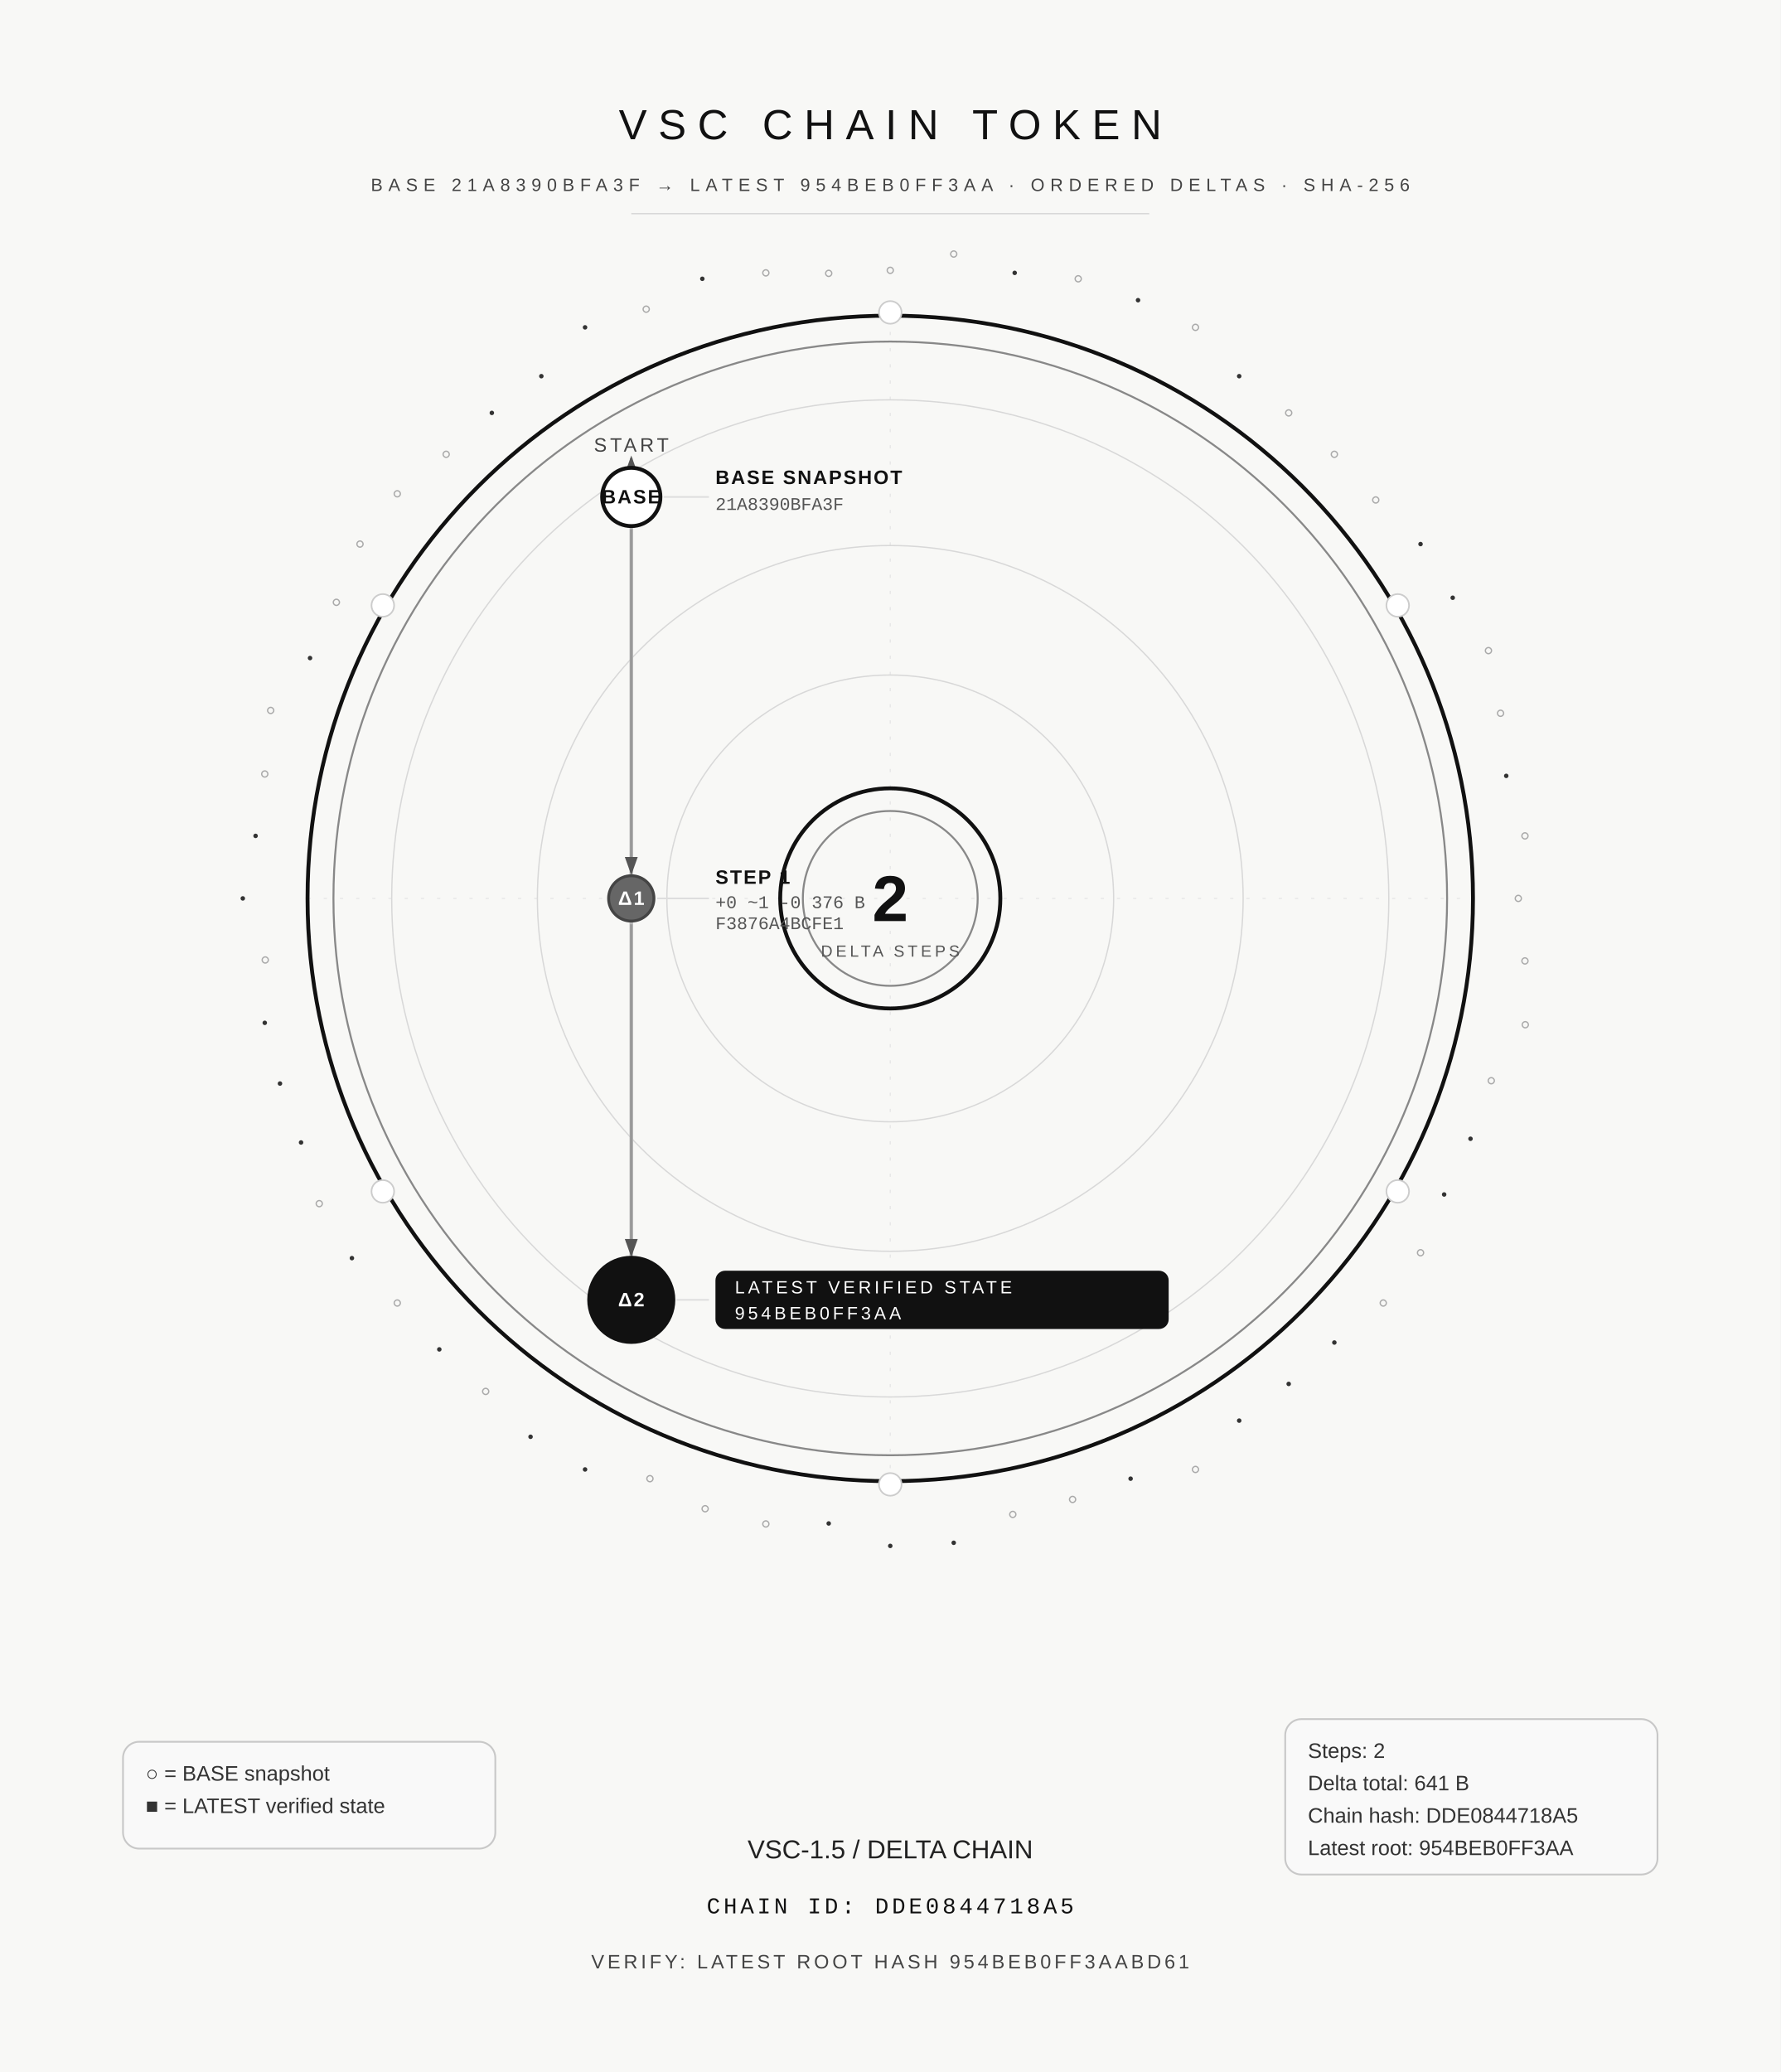
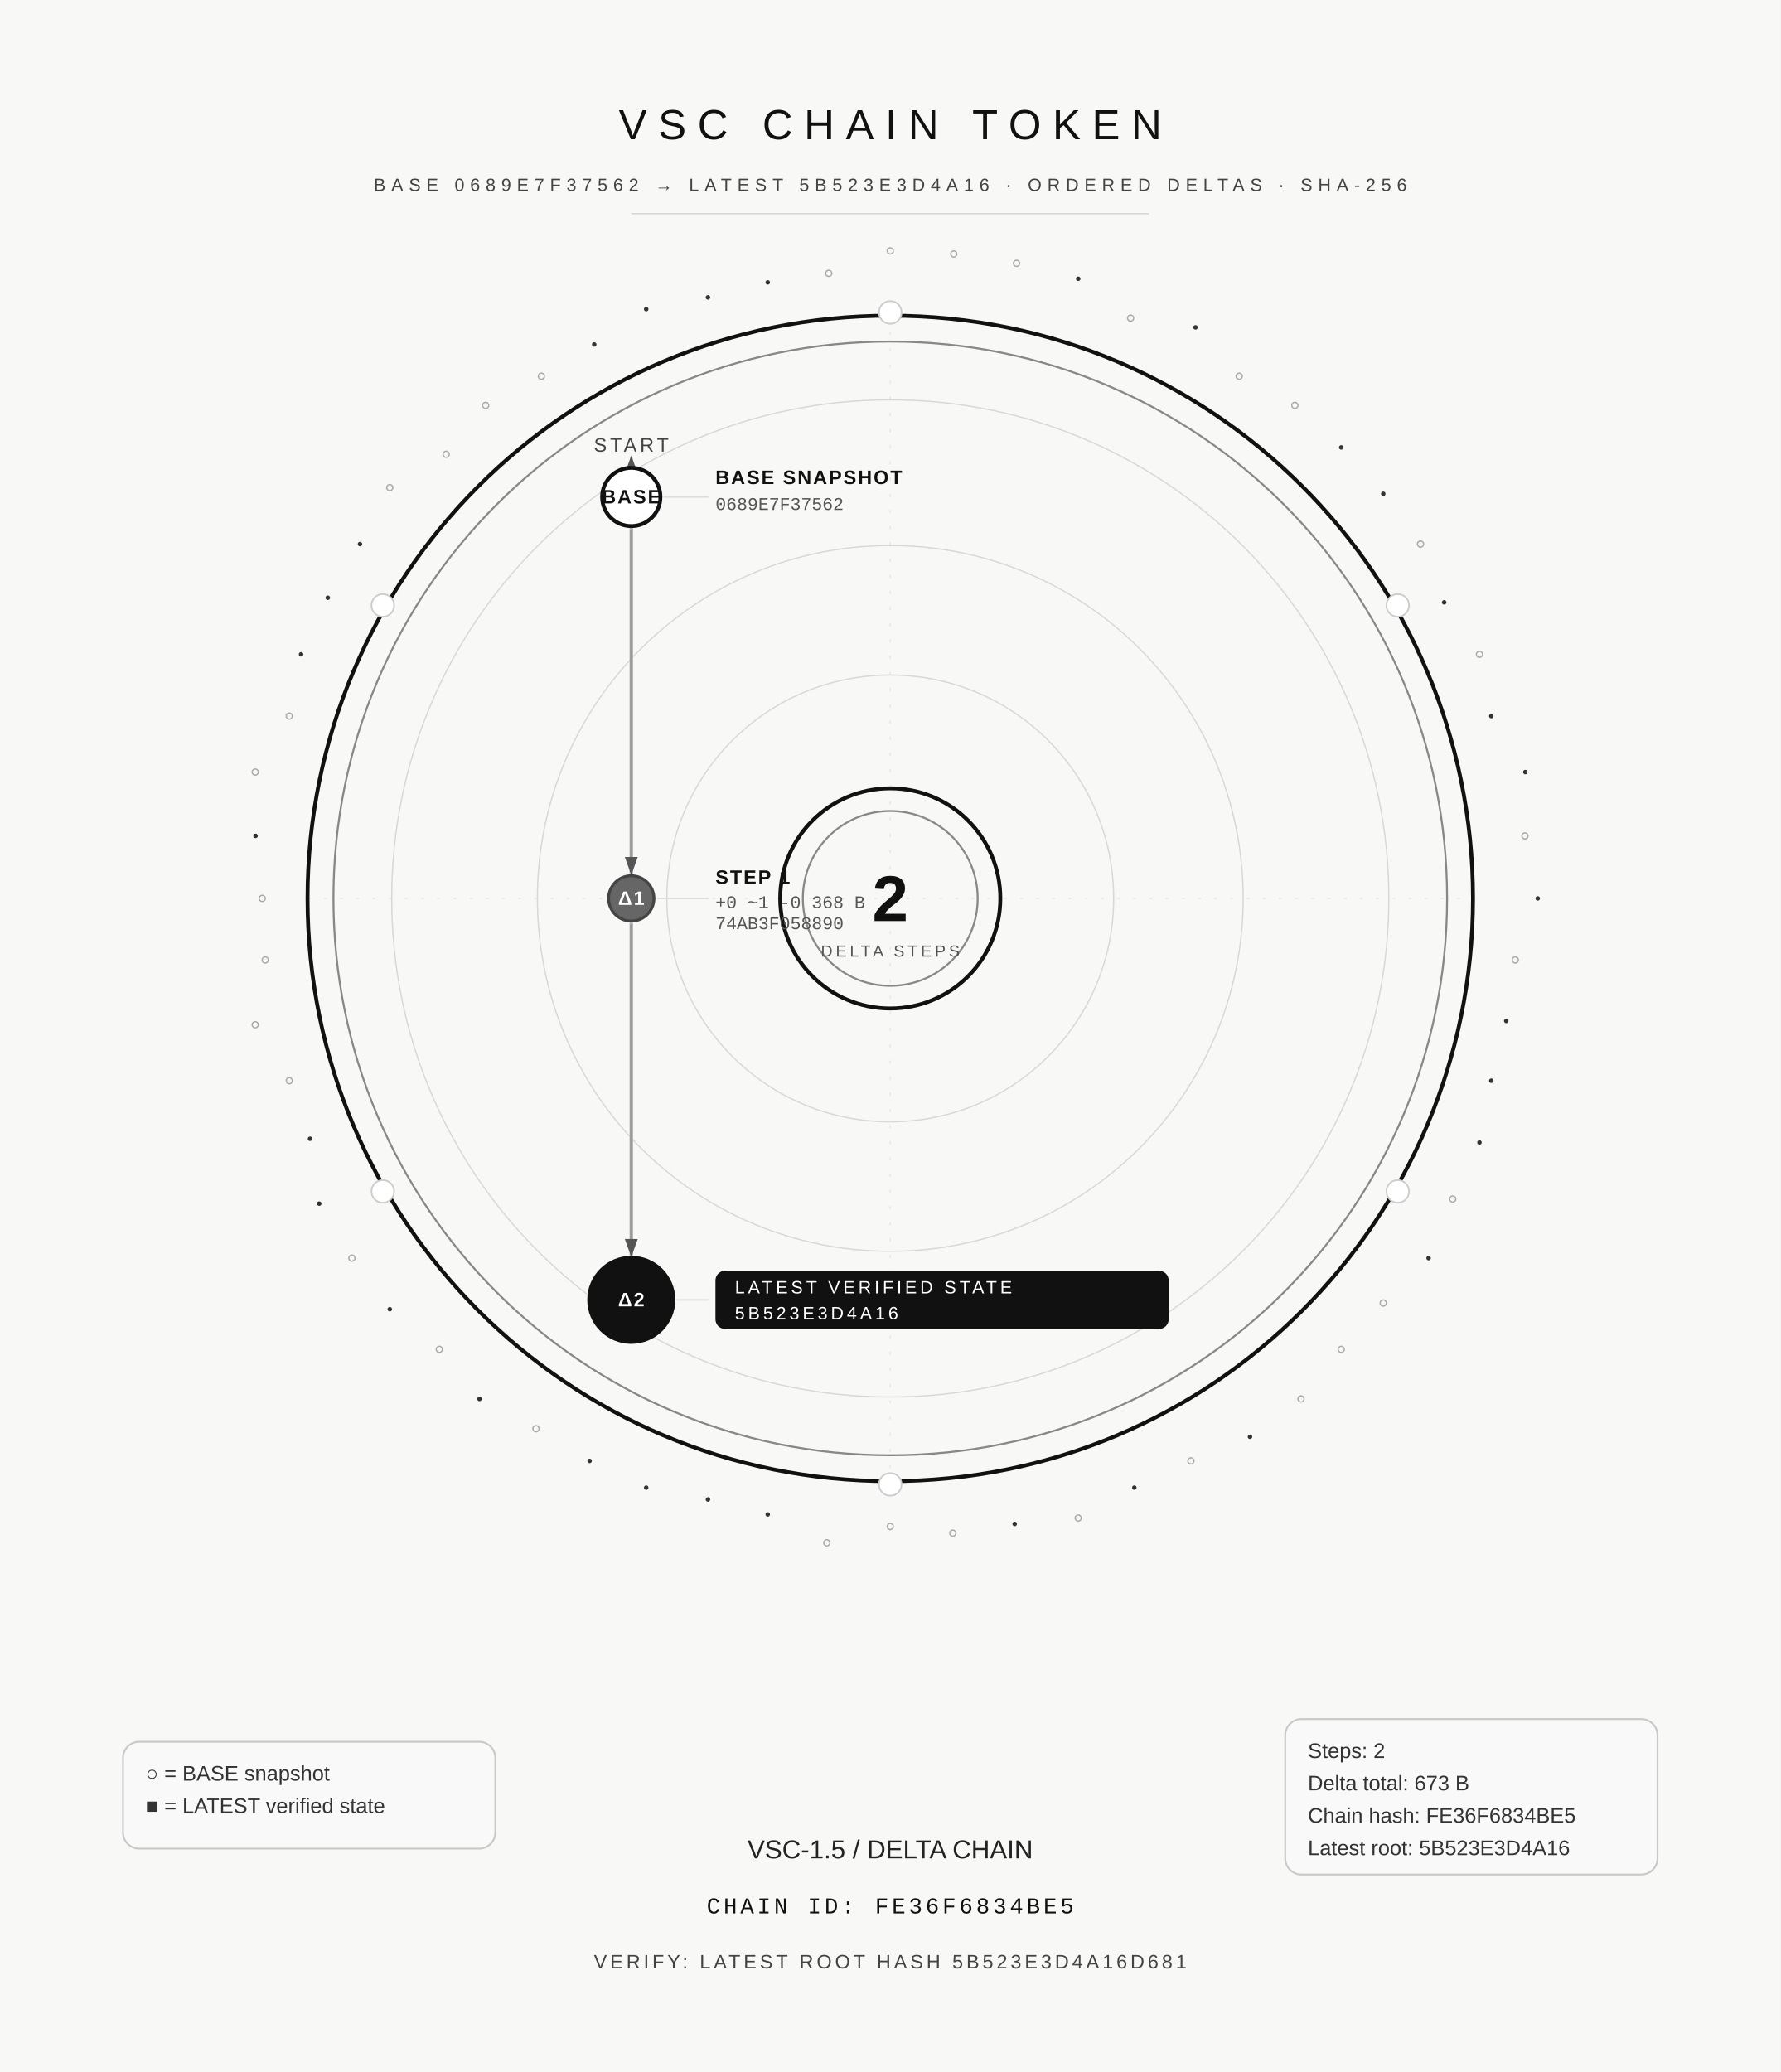
<svg xmlns="http://www.w3.org/2000/svg" width="1100" height="1280" viewBox="0 0 1100 1280">
  <defs>
    <style>
      .bg            { fill: #f8f8f6; }
      .line-strong   { stroke: #111; stroke-width: 2.4; fill: none; }
      .line-mid      { stroke: #888; stroke-width: 1.2; fill: none; }
      .line-soft     { stroke: #d8d8d8; stroke-width: 0.8; fill: none; }
      .text-title    { font-family: Arial, Helvetica, sans-serif; font-size: 26px; letter-spacing: 7px; fill: #111; }
      .text-subtitle { font-family: Arial, Helvetica, sans-serif; font-size: 11px; letter-spacing: 3.5px; fill: #444; }
      .text-small    { font-family: Arial, Helvetica, sans-serif; font-size: 13px; fill: #333; }
      .text-medium   { font-family: Arial, Helvetica, sans-serif; font-size: 16px; fill: #222; }
      .text-meta     { font-family: Arial, Helvetica, sans-serif; font-size: 12px; letter-spacing: 2px; fill: #444; }
      .text-id       { font-family: 'Courier New', monospace; font-size: 14px; letter-spacing: 2px; fill: #111; }
      .text-node-label { font-family: Arial, Helvetica, sans-serif; font-size: 12px; font-weight: 700; letter-spacing: 1px; fill: #fff; }
      .text-node-label-base { font-family: Arial, Helvetica, sans-serif; font-size: 12px; font-weight: 700; letter-spacing: 1px; fill: #111; }
      .text-node-id  { font-family: 'Courier New', monospace; font-size: 10px; fill: #555; }
      .text-anno-head { font-family: Arial, Helvetica, sans-serif; font-size: 12px; font-weight: 700; letter-spacing: 1px; fill: #111; }
      .text-anno-body { font-family: 'Courier New', monospace; font-size: 11px; fill: #555; }
      .text-latest-label { font-family: Arial, Helvetica, sans-serif; font-size: 11px; letter-spacing: 2px; fill: #fff; }
      .text-core-big { font-family: Arial, Helvetica, sans-serif; font-size: 40px; font-weight: 700; fill: #111; }
      .text-core-sub { font-family: Arial, Helvetica, sans-serif; font-size: 10px; letter-spacing: 2px; fill: #555; }
      .label-box     { fill: #f9f9f9; stroke: #c8c8c8; stroke-width: 1.1; }
      .orient-dot    { fill: #fff; stroke: #ccc; stroke-width: 1; }
      .hash-fill     { fill: #333; }
      .hash-open     { fill: none; stroke: #aaa; stroke-width: 0.8; }
      .crosshair     { stroke: #e8e8e8; stroke-width: 0.8; stroke-dasharray: 2 8; }
      .rail-spine    { stroke: #bbb; stroke-width: 2.2; fill: none; }
      .rail-conn     { stroke: #999; stroke-width: 1.6; fill: none; }
      .node-base     { fill: #fff; stroke: #111; stroke-width: 2.4; }
      .node-delta    { fill: #666; stroke: #444; stroke-width: 1.8; }
      .node-latest   { fill: #111; stroke: #111; stroke-width: 2.4; }
      .latest-band   { fill: #111; }
      .anno-line     { stroke: #ddd; stroke-width: 1; fill: none; }
      .arrow-head    { fill: #555; }
    </style>
    <marker id="ca" markerWidth="7" markerHeight="5" refX="6" refY="2.5" orient="auto">
      <polygon points="0 0, 7 2.5, 0 5" class="arrow-head" />
    </marker>
  </defs>
  <rect class="bg" x="0" y="0" width="1100" height="1280" />
  <text x="550" y="86" text-anchor="middle" class="text-title">VSC CHAIN TOKEN</text>
-   <text x="550" y="118" text-anchor="middle" class="text-subtitle">BASE 21A8390BFA3F → LATEST 954BEB0FF3AA · ORDERED DELTAS · SHA-256</text>
+   <text x="550" y="118" text-anchor="middle" class="text-subtitle">BASE 0689E7F37562 → LATEST 5B523E3D4A16 · ORDERED DELTAS · SHA-256</text>
  <line x1="390" y1="132" x2="710" y2="132" class="line-soft" />
  <line x1="550" y1="195" x2="550" y2="915" class="crosshair" />
  <line x1="190" y1="555" x2="910" y2="555" class="crosshair" />
  <circle cx="550" cy="555" r="138" class="line-soft" />
  <circle cx="550" cy="555" r="218" class="line-soft" />
  <circle cx="550" cy="555" r="308" class="line-soft" />
  <circle cx="550" cy="555" r="360" class="line-strong" />
  <circle cx="550" cy="555" r="344" class="line-mid" />
  <circle cx="550.0" cy="193.0" r="7" class="orient-dot" />
  <circle cx="863.5" cy="374.0" r="7" class="orient-dot" />
  <circle cx="863.5" cy="736.0" r="7" class="orient-dot" />
  <circle cx="550.0" cy="917.0" r="7" class="orient-dot" />
  <circle cx="236.5" cy="736.0" r="7" class="orient-dot" />
  <circle cx="236.5" cy="374.0" r="7" class="orient-dot" />
-   <circle cx="550" cy="167" r="1.9" class="hash-open" />
+   <circle cx="550" cy="155" r="1.9" class="hash-open" />
  <circle cx="589.207" cy="156.926" r="1.9" class="hash-open" />
-   <circle cx="626.866" cy="168.571" r="1.4" class="hash-fill" />
-   <circle cx="666.114" cy="172.224" r="1.9" class="hash-open" />
-   <circle cx="703.073" cy="185.448" r="1.4" class="hash-fill" />
-   <circle cx="738.559" cy="202.231" r="1.9" class="hash-open" />
-   <circle cx="765.561" cy="232.39" r="1.4" class="hash-fill" />
-   <circle cx="796.145" cy="255.072" r="1.9" class="hash-open" />
-   <circle cx="824.357" cy="280.643" r="1.9" class="hash-open" />
-   <circle cx="849.928" cy="308.855" r="1.9" class="hash-open" />
-   <circle cx="877.599" cy="336.105" r="1.4" class="hash-fill" />
-   <circle cx="897.477" cy="369.27" r="1.4" class="hash-fill" />
-   <circle cx="919.552" cy="401.927" r="1.9" class="hash-open" />
-   <circle cx="927.034" cy="440.628" r="1.9" class="hash-open" />
-   <circle cx="930.545" cy="479.305" r="1.4" class="hash-fill" />
+   <circle cx="628.036" cy="162.686" r="1.9" class="hash-open" />
+   <circle cx="666.114" cy="172.224" r="1.4" class="hash-fill" />
+   <circle cx="698.481" cy="196.535" r="1.9" class="hash-open" />
+   <circle cx="738.559" cy="202.231" r="1.4" class="hash-fill" />
+   <circle cx="765.561" cy="232.39" r="1.9" class="hash-open" />
+   <circle cx="799.951" cy="250.434" r="1.9" class="hash-open" />
+   <circle cx="828.6" cy="276.4" r="1.4" class="hash-fill" />
+   <circle cx="854.566" cy="305.049" r="1.4" class="hash-fill" />
+   <circle cx="877.599" cy="336.105" r="1.9" class="hash-open" />
+   <circle cx="892.185" cy="372.098" r="1.4" class="hash-fill" />
+   <circle cx="914.009" cy="404.223" r="1.9" class="hash-open" />
+   <circle cx="921.293" cy="442.37" r="1.4" class="hash-fill" />
+   <circle cx="942.314" cy="476.964" r="1.4" class="hash-fill" />
  <circle cx="942.103" cy="516.381" r="1.9" class="hash-open" />
-   <circle cx="938" cy="555" r="1.9" class="hash-open" />
-   <circle cx="942.103" cy="593.619" r="1.9" class="hash-open" />
-   <circle cx="942.314" cy="633.036" r="1.9" class="hash-open" />
-   <circle cx="921.293" cy="667.63" r="1.9" class="hash-open" />
-   <circle cx="908.465" cy="703.481" r="1.4" class="hash-fill" />
-   <circle cx="892.185" cy="737.902" r="1.4" class="hash-fill" />
-   <circle cx="877.599" cy="773.895" r="1.9" class="hash-open" />
+   <circle cx="950" cy="555" r="1.4" class="hash-fill" />
+   <circle cx="936.132" cy="593.031" r="1.9" class="hash-open" />
+   <circle cx="930.545" cy="630.695" r="1.4" class="hash-fill" />
+   <circle cx="921.293" cy="667.63" r="1.4" class="hash-fill" />
+   <circle cx="914.009" cy="705.777" r="1.4" class="hash-fill" />
+   <circle cx="897.477" cy="740.73" r="1.9" class="hash-open" />
+   <circle cx="882.588" cy="777.228" r="1.4" class="hash-fill" />
  <circle cx="854.566" cy="804.951" r="1.9" class="hash-open" />
-   <circle cx="824.357" cy="829.357" r="1.4" class="hash-fill" />
-   <circle cx="796.145" cy="854.928" r="1.4" class="hash-fill" />
-   <circle cx="765.561" cy="877.61" r="1.4" class="hash-fill" />
-   <circle cx="738.559" cy="907.769" r="1.9" class="hash-open" />
-   <circle cx="698.481" cy="913.465" r="1.4" class="hash-fill" />
-   <circle cx="662.63" cy="926.293" r="1.9" class="hash-open" />
-   <circle cx="625.695" cy="935.545" r="1.9" class="hash-open" />
-   <circle cx="589.207" cy="953.074" r="1.4" class="hash-fill" />
-   <circle cx="550" cy="955" r="1.4" class="hash-fill" />
-   <circle cx="511.969" cy="941.132" r="1.4" class="hash-fill" />
-   <circle cx="473.134" cy="941.429" r="1.9" class="hash-open" />
-   <circle cx="435.628" cy="932.034" r="1.9" class="hash-open" />
-   <circle cx="401.519" cy="913.465" r="1.9" class="hash-open" />
-   <circle cx="361.441" cy="907.769" r="1.4" class="hash-fill" />
-   <circle cx="327.772" cy="887.588" r="1.4" class="hash-fill" />
-   <circle cx="300.049" cy="859.566" r="1.9" class="hash-open" />
-   <circle cx="271.4" cy="833.6" r="1.4" class="hash-fill" />
-   <circle cx="245.434" cy="804.951" r="1.9" class="hash-open" />
-   <circle cx="217.412" cy="777.228" r="1.4" class="hash-fill" />
-   <circle cx="197.231" cy="743.559" r="1.9" class="hash-open" />
-   <circle cx="185.991" cy="705.777" r="1.4" class="hash-fill" />
-   <circle cx="172.966" cy="669.372" r="1.4" class="hash-fill" />
-   <circle cx="163.571" cy="631.866" r="1.4" class="hash-fill" />
+   <circle cx="828.6" cy="833.6" r="1.9" class="hash-open" />
+   <circle cx="803.757" cy="864.204" r="1.9" class="hash-open" />
+   <circle cx="772.228" cy="887.588" r="1.4" class="hash-fill" />
+   <circle cx="735.73" cy="902.477" r="1.9" class="hash-open" />
+   <circle cx="700.777" cy="919.009" r="1.4" class="hash-fill" />
+   <circle cx="666.114" cy="937.776" r="1.9" class="hash-open" />
+   <circle cx="626.866" cy="941.429" r="1.4" class="hash-fill" />
+   <circle cx="588.619" cy="947.103" r="1.9" class="hash-open" />
+   <circle cx="550" cy="943" r="1.9" class="hash-open" />
+   <circle cx="510.793" cy="953.074" r="1.9" class="hash-open" />
+   <circle cx="474.305" cy="935.545" r="1.4" class="hash-fill" />
+   <circle cx="437.37" cy="926.293" r="1.4" class="hash-fill" />
+   <circle cx="399.223" cy="919.009" r="1.4" class="hash-fill" />
+   <circle cx="364.27" cy="902.477" r="1.4" class="hash-fill" />
+   <circle cx="331.105" cy="882.599" r="1.9" class="hash-open" />
+   <circle cx="296.243" cy="864.204" r="1.4" class="hash-fill" />
+   <circle cx="271.4" cy="833.6" r="1.9" class="hash-open" />
+   <circle cx="240.796" cy="808.757" r="1.4" class="hash-fill" />
+   <circle cx="217.412" cy="777.228" r="1.9" class="hash-open" />
+   <circle cx="197.231" cy="743.559" r="1.4" class="hash-fill" />
+   <circle cx="191.535" cy="703.481" r="1.4" class="hash-fill" />
+   <circle cx="178.707" cy="667.63" r="1.9" class="hash-open" />
+   <circle cx="157.686" cy="633.036" r="1.9" class="hash-open" />
  <circle cx="163.868" cy="593.031" r="1.9" class="hash-open" />
-   <circle cx="150" cy="555" r="1.4" class="hash-fill" />
+   <circle cx="162" cy="555" r="1.9" class="hash-open" />
  <circle cx="157.897" cy="516.381" r="1.4" class="hash-fill" />
-   <circle cx="163.571" cy="478.134" r="1.9" class="hash-open" />
-   <circle cx="167.224" cy="438.886" r="1.9" class="hash-open" />
-   <circle cx="191.535" cy="406.519" r="1.4" class="hash-fill" />
-   <circle cx="207.815" cy="372.098" r="1.9" class="hash-open" />
-   <circle cx="222.401" cy="336.105" r="1.9" class="hash-open" />
-   <circle cx="245.434" cy="305.049" r="1.9" class="hash-open" />
+   <circle cx="157.686" cy="476.964" r="1.9" class="hash-open" />
+   <circle cx="178.707" cy="442.37" r="1.9" class="hash-open" />
+   <circle cx="185.991" cy="404.223" r="1.4" class="hash-fill" />
+   <circle cx="202.523" cy="369.27" r="1.4" class="hash-fill" />
+   <circle cx="222.401" cy="336.105" r="1.4" class="hash-fill" />
+   <circle cx="240.796" cy="301.243" r="1.9" class="hash-open" />
  <circle cx="275.643" cy="280.643" r="1.9" class="hash-open" />
-   <circle cx="303.855" cy="255.072" r="1.4" class="hash-fill" />
-   <circle cx="334.439" cy="232.39" r="1.4" class="hash-fill" />
-   <circle cx="361.441" cy="202.231" r="1.4" class="hash-fill" />
-   <circle cx="399.223" cy="190.991" r="1.9" class="hash-open" />
-   <circle cx="433.886" cy="172.224" r="1.4" class="hash-fill" />
-   <circle cx="473.134" cy="168.571" r="1.9" class="hash-open" />
+   <circle cx="300.049" cy="250.434" r="1.9" class="hash-open" />
+   <circle cx="334.439" cy="232.39" r="1.9" class="hash-open" />
+   <circle cx="367.098" cy="212.815" r="1.4" class="hash-fill" />
+   <circle cx="399.223" cy="190.991" r="1.4" class="hash-fill" />
+   <circle cx="437.37" cy="183.707" r="1.4" class="hash-fill" />
+   <circle cx="474.305" cy="174.455" r="1.4" class="hash-fill" />
  <circle cx="511.969" cy="168.868" r="1.9" class="hash-open" />
  <circle cx="550" cy="555" r="68" class="line-strong" />
  <circle cx="550" cy="555" r="54" class="line-mid" />
  <text x="550" y="569" text-anchor="middle" class="text-core-big">2</text>
  <text x="550" y="591" text-anchor="middle" class="text-core-sub">DELTA STEPS</text>
  <line x1="390" y1="307" x2="390" y2="803" class="rail-spine" />
  <circle cx="390" cy="307" r="4" fill="#bbb" />
  <line x1="390" y1="303" x2="390" y2="283" class="rail-conn" marker-end="url(#ca)" />
  <text x="390" y="279" text-anchor="middle" class="text-meta">START</text>
  <line x1="390" y1="327.0" x2="390" y2="539.0" class="rail-conn" marker-end="url(#ca)" />
  <circle cx="390" cy="307.0" r="18" class="node-base" />
  <text x="390" y="311.0" text-anchor="middle" class="text-node-label-base">BASE</text>
  <line x1="410.0" y1="307.0" x2="438.0" y2="307.0" class="anno-line" />
  <text x="442" y="299.0" class="text-anno-head">BASE SNAPSHOT</text>
-   <text x="442" y="315.0" class="text-anno-body">21A8390BFA3F</text>
+   <text x="442" y="315.0" class="text-anno-body">0689E7F37562</text>
  <line x1="390" y1="571.0" x2="390" y2="775.0" class="rail-conn" marker-end="url(#ca)" />
  <circle cx="390" cy="555.0" r="14" class="node-delta" />
  <text x="390" y="559.0" text-anchor="middle" class="text-node-label">Δ1</text>
  <line x1="406.0" y1="555.0" x2="438.0" y2="555.0" class="anno-line" />
  <text x="442" y="546.0" class="text-anno-head">STEP 1</text>
-   <text x="442" y="561.0" class="text-anno-body">+0 ~1 -0  376 B</text>
-   <text x="442" y="574.0" class="text-anno-body">F3876A4BCFE1</text>
+   <text x="442" y="561.0" class="text-anno-body">+0 ~1 -0  368 B</text>
+   <text x="442" y="574.0" class="text-anno-body">74AB3F058890</text>
  <circle cx="390" cy="803.0" r="26" class="node-latest" />
  <text x="390" y="807.0" text-anchor="middle" class="text-node-label">Δ2</text>
  <line x1="418.0" y1="803.0" x2="438.0" y2="803.0" class="anno-line" />
  <rect x="442" y="785.0" width="280" height="36" rx="6" class="latest-band" />
  <text x="454.0" y="799.0" class="text-latest-label">LATEST VERIFIED STATE</text>
-   <text x="454.0" y="815.0" class="text-latest-label">954BEB0FF3AA</text>
+   <text x="454.0" y="815.0" class="text-latest-label">5B523E3D4A16</text>
  <g transform="translate(76, 1076)">
    <rect x="0" y="0" width="230" height="66" rx="10" class="label-box" />
    <text x="14" y="24" class="text-small">○ = BASE snapshot</text>
    <text x="14" y="44" class="text-small">■ = LATEST verified state</text>
  </g>
  <g transform="translate(794, 1062)">
    <rect x="0" y="0" width="230" height="96" rx="10" class="label-box" />
    <text x="14" y="24" class="text-small">Steps:       2</text>
-     <text x="14" y="44" class="text-small">Delta total: 641 B</text>
-     <text x="14" y="64" class="text-small">Chain hash:  DDE0844718A5</text>
-     <text x="14" y="84" class="text-small">Latest root: 954BEB0FF3AA</text>
+     <text x="14" y="44" class="text-small">Delta total: 673 B</text>
+     <text x="14" y="64" class="text-small">Chain hash:  FE36F6834BE5</text>
+     <text x="14" y="84" class="text-small">Latest root: 5B523E3D4A16</text>
  </g>
  <text x="550" y="1148" text-anchor="middle" class="text-medium">VSC-1.5 / DELTA CHAIN</text>
-   <text x="550" y="1182" text-anchor="middle" class="text-id">CHAIN ID: DDE0844718A5</text>
-   <text x="550" y="1216" text-anchor="middle" class="text-meta">VERIFY: LATEST ROOT HASH 954BEB0FF3AABD61</text>
+   <text x="550" y="1182" text-anchor="middle" class="text-id">CHAIN ID: FE36F6834BE5</text>
+   <text x="550" y="1216" text-anchor="middle" class="text-meta">VERIFY: LATEST ROOT HASH 5B523E3D4A16D681</text>
</svg>
